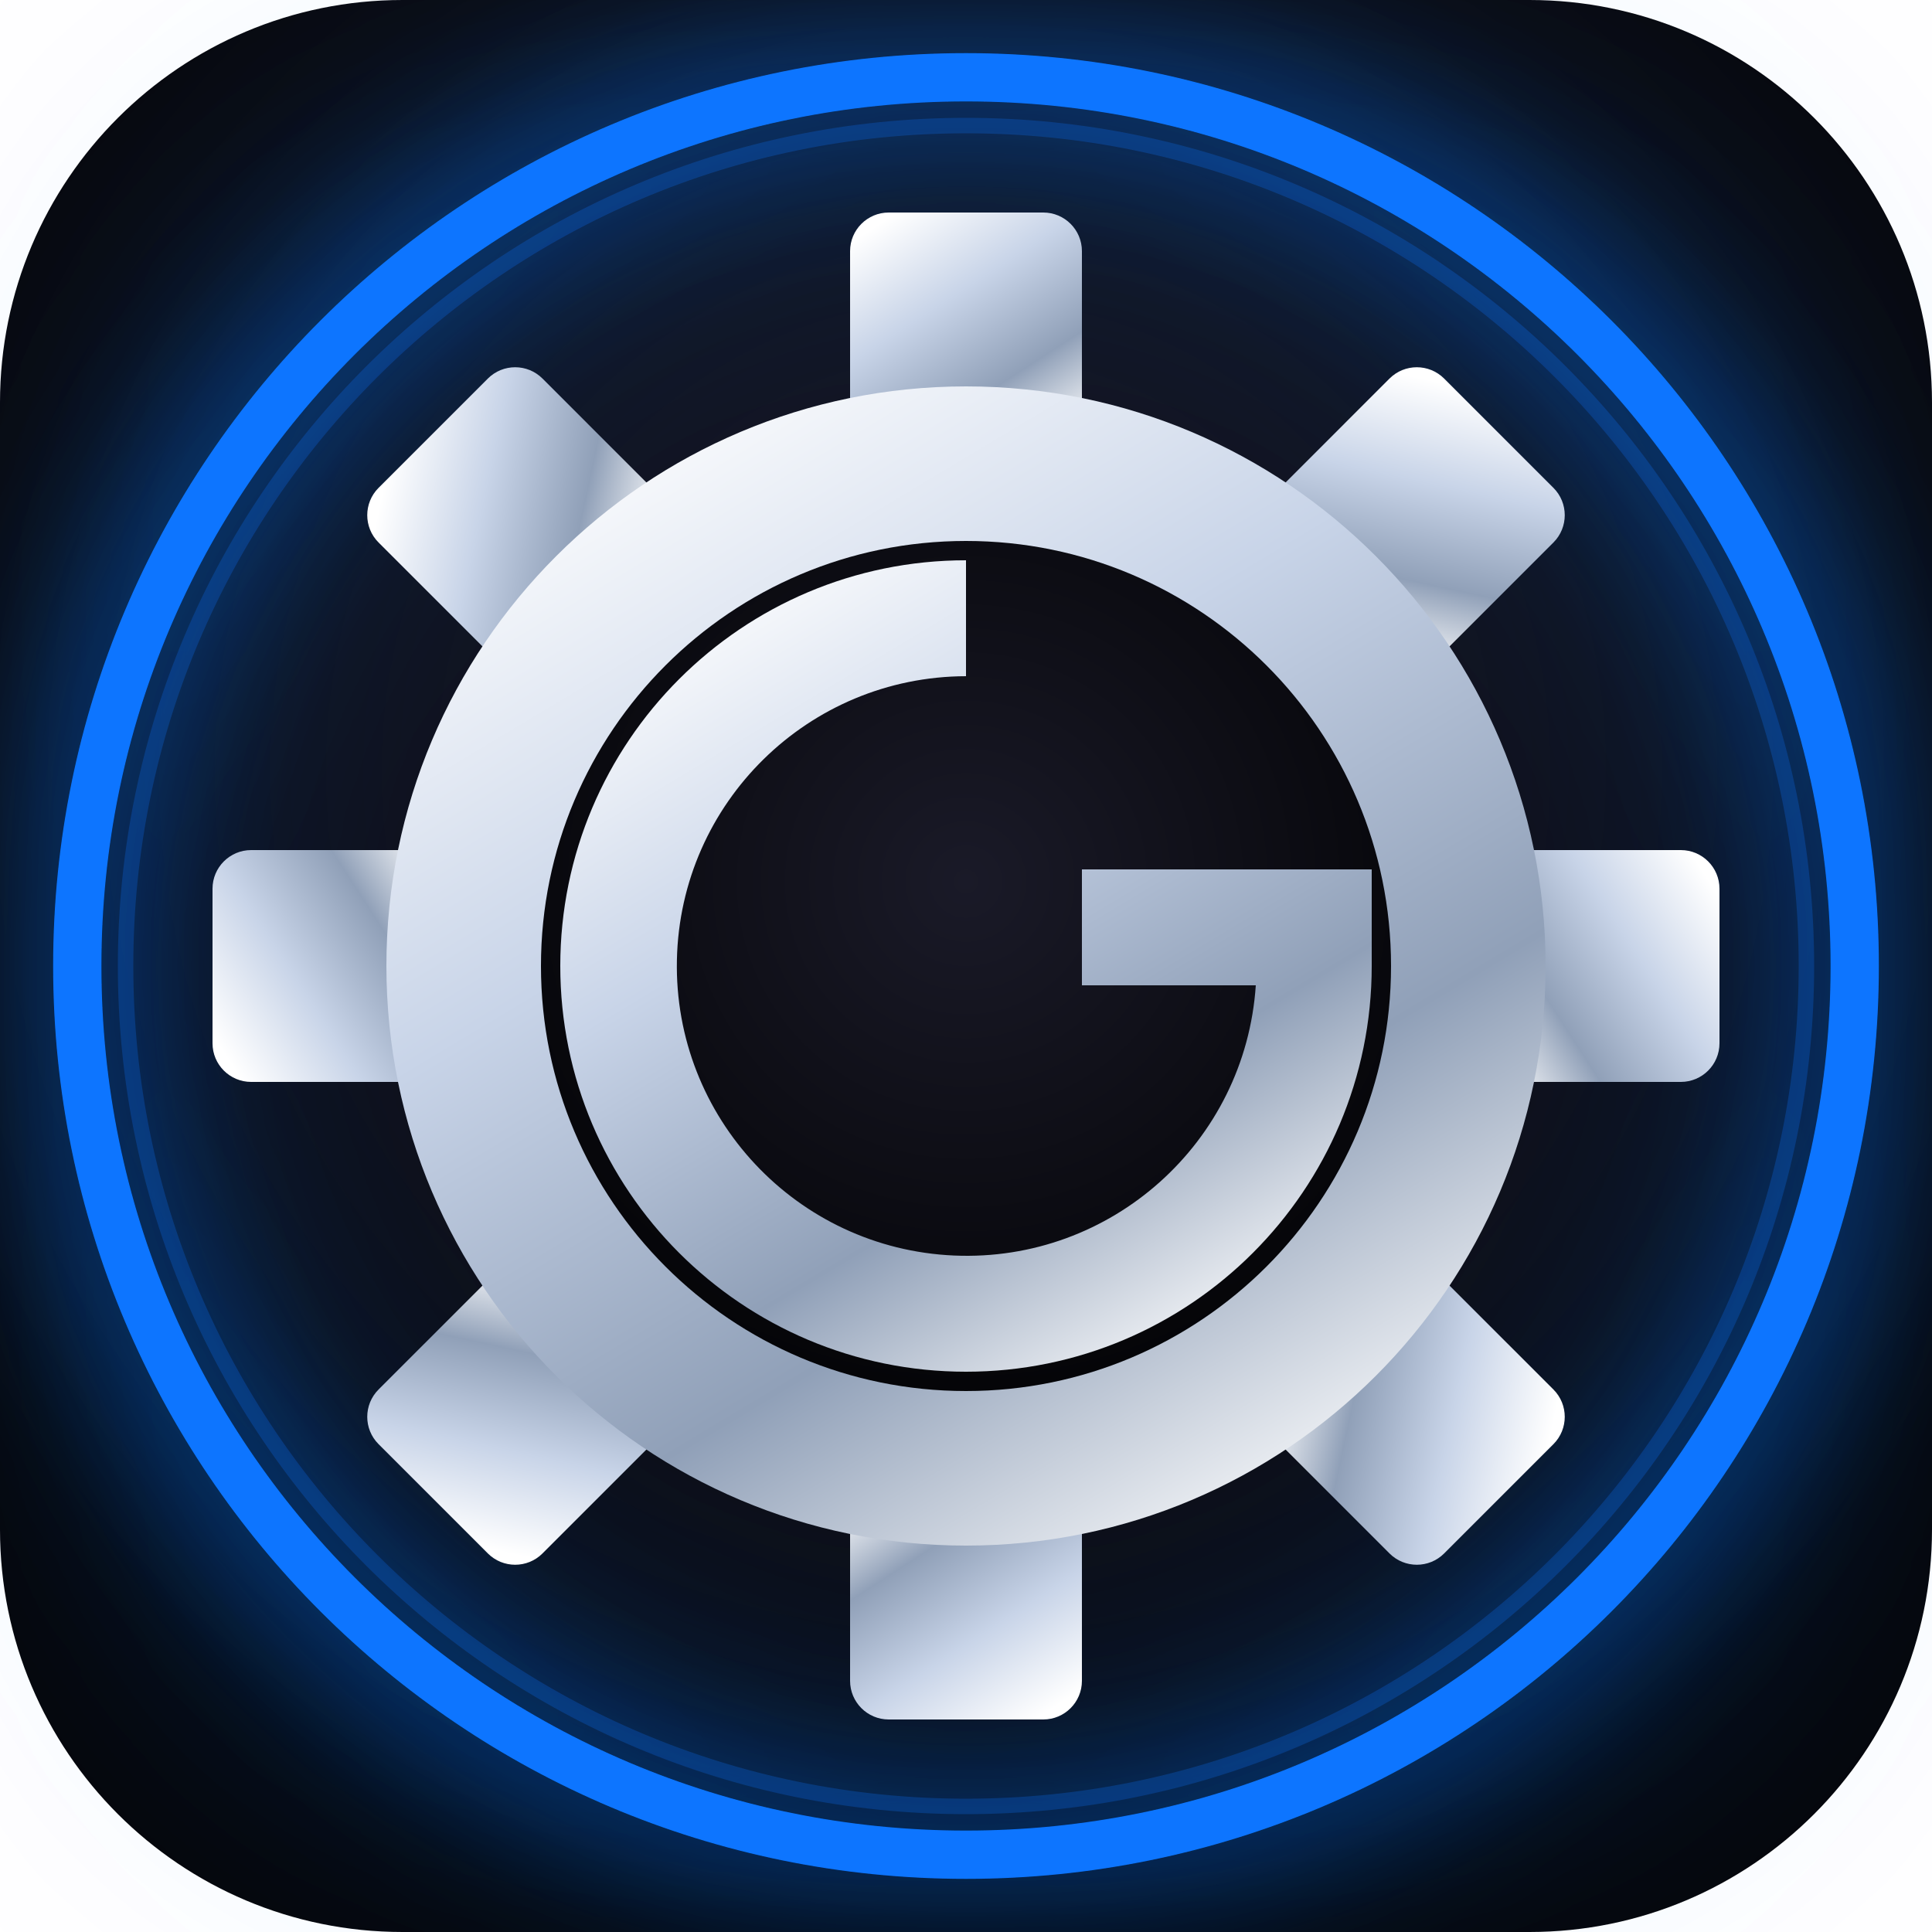
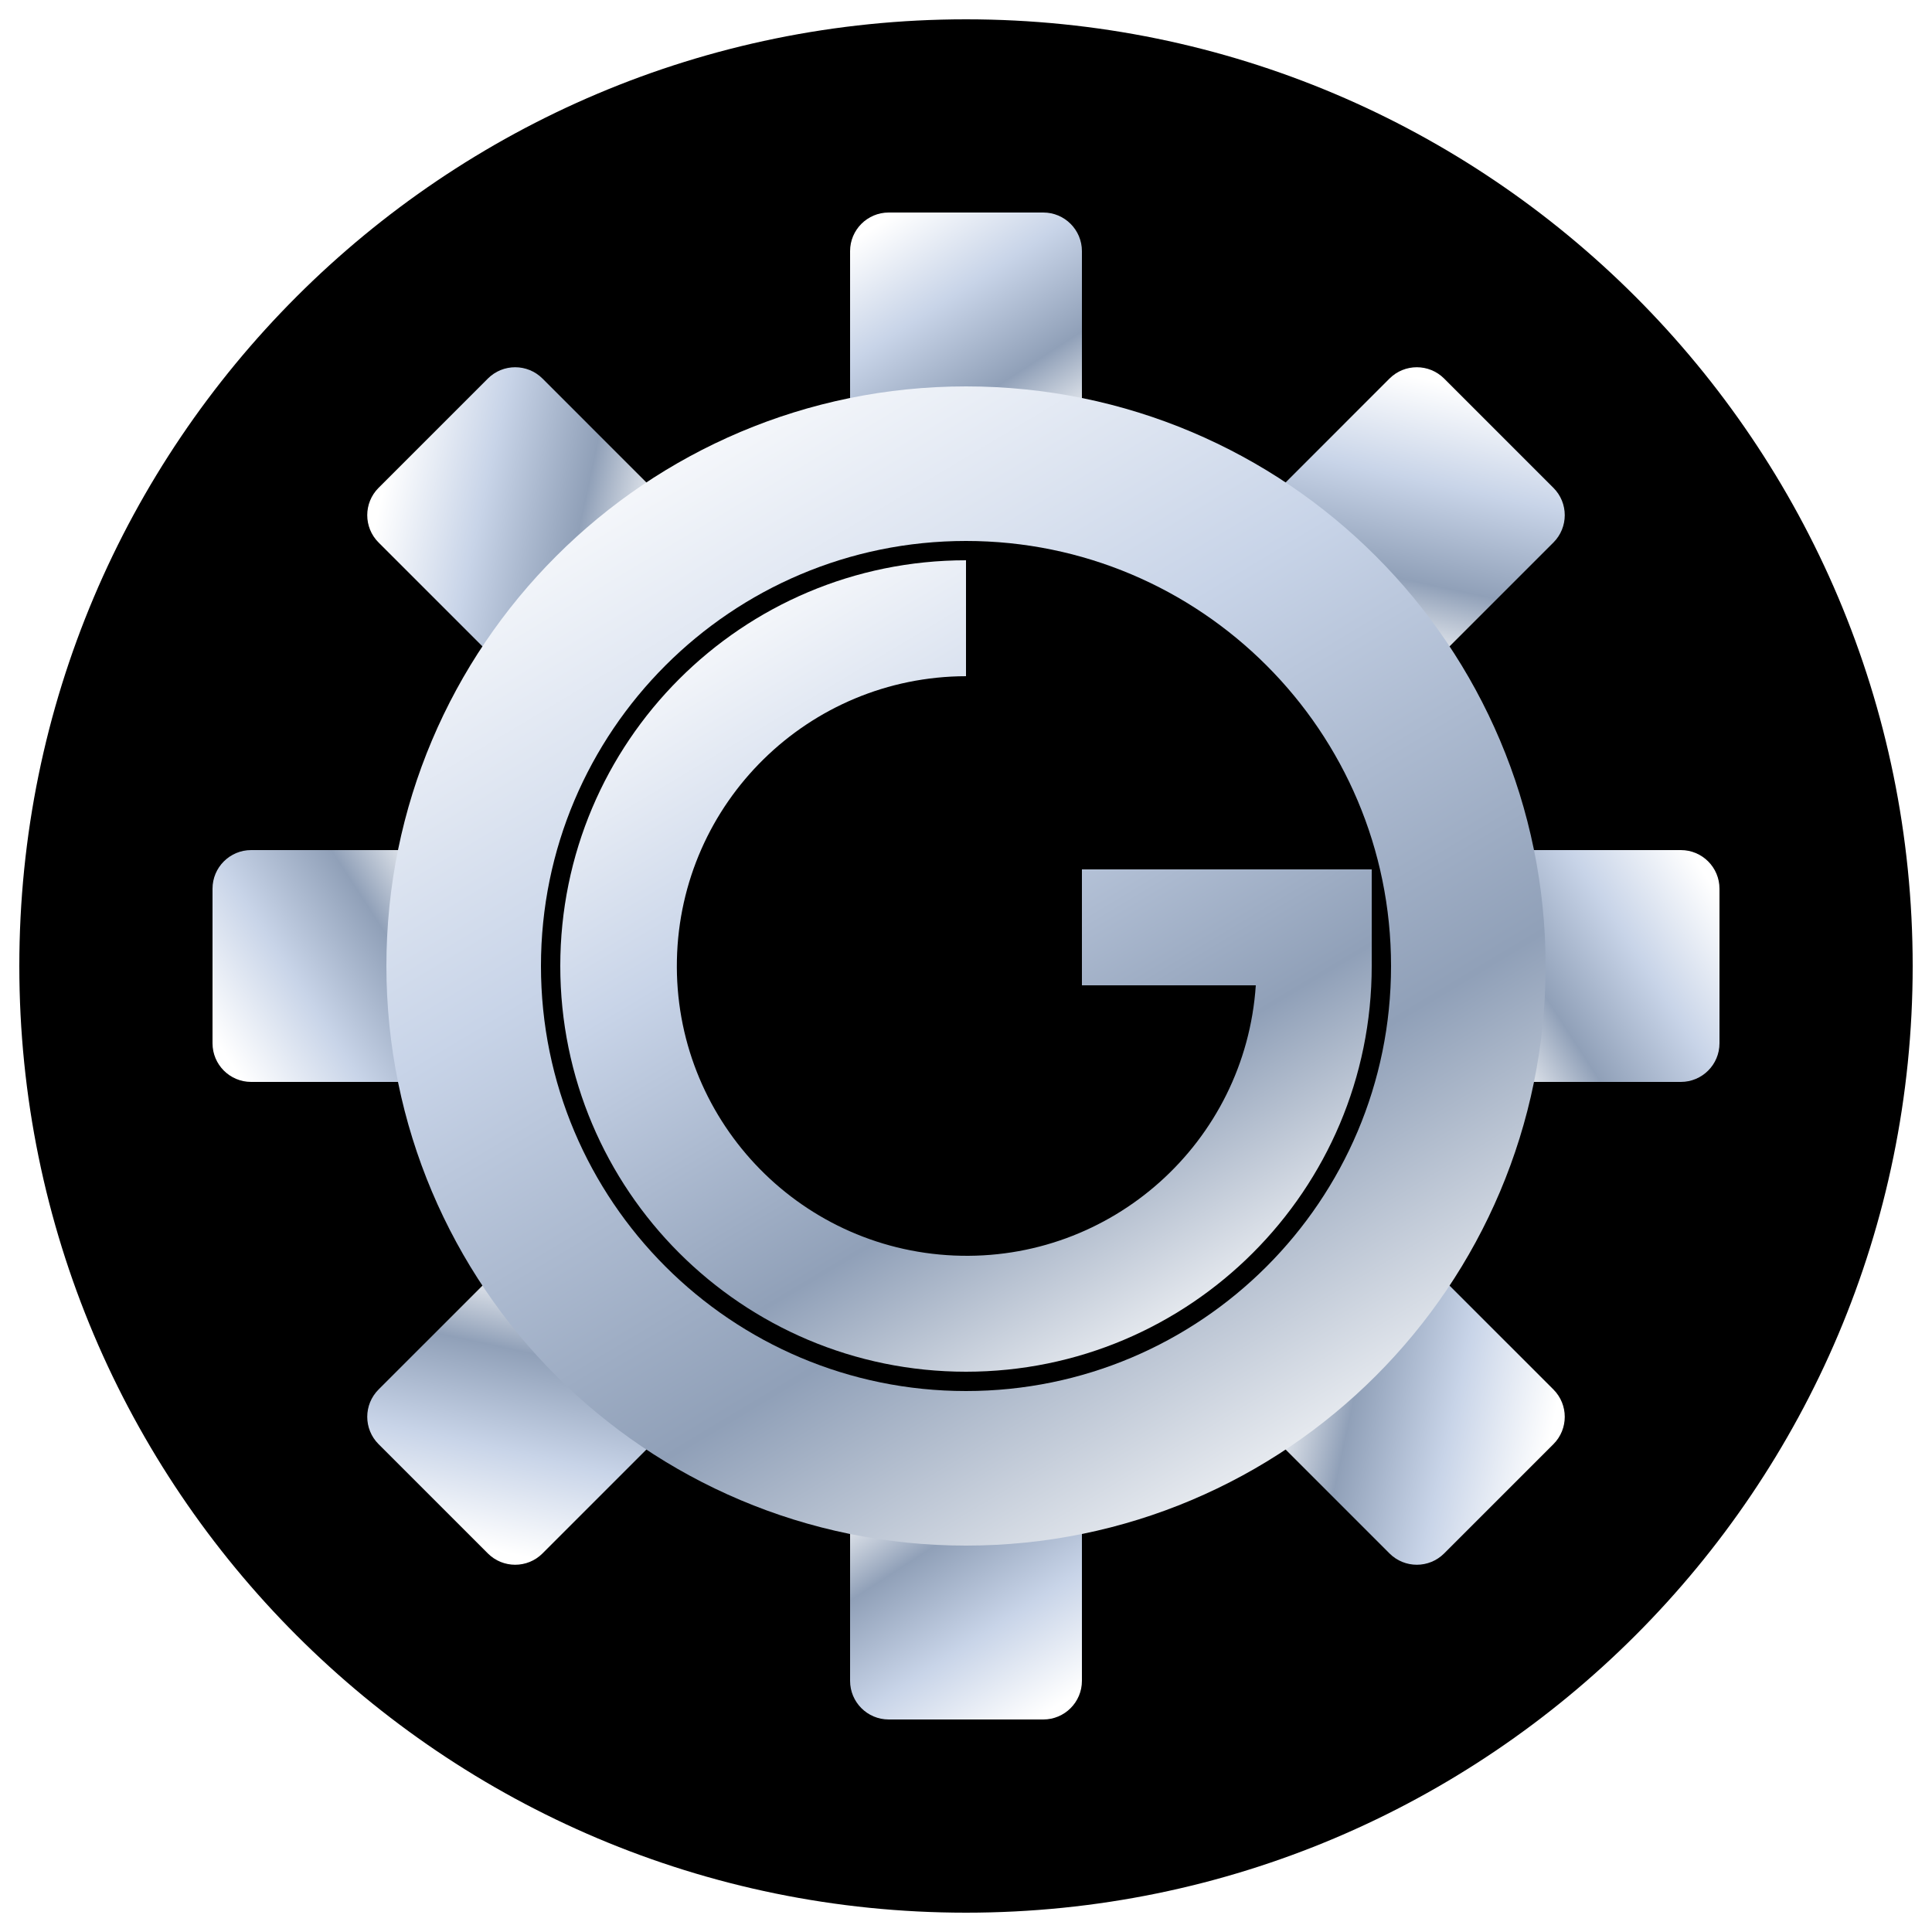
- <svg xmlns="http://www.w3.org/2000/svg" viewBox="0 0 192 192" width="192" height="192">
+ <svg xmlns="http://www.w3.org/2000/svg" viewBox="0 0 100 100" width="100" height="100">
  <defs>
-     <radialGradient id="bg" cx="50%" cy="40%" r="60%">
-       <stop offset="0%" stop-color="#1A1A28" />
-       <stop offset="100%" stop-color="#050508" />
-     </radialGradient>
    <linearGradient id="metal" x1="20%" y1="0%" x2="80%" y2="100%">
      <stop offset="0%" stop-color="#FFFFFF" />
      <stop offset="35%" stop-color="#C8D4E8" />
      <stop offset="70%" stop-color="#90A0B8" />
      <stop offset="100%" stop-color="#FFFFFF" />
    </linearGradient>
-     <filter id="glow" x="-30%" y="-30%" width="160%" height="160%">
-       <feGaussianBlur stdDeviation="4" result="b1" />
-       <feGaussianBlur stdDeviation="9" result="b2" />
-       <feMerge>
-         <feMergeNode in="b2" />
-         <feMergeNode in="b1" />
-         <feMergeNode in="SourceGraphic" />
-       </feMerge>
-     </filter>
  </defs>
-   <rect width="192" height="192" rx="40" fill="url(#bg)" />
-   <g transform="translate(0,0) scale(1.92)">
-     <circle cx="50" cy="50" r="46" stroke="#0D75FF" stroke-width="2.5" fill="none" filter="url(#glow)" />
-     <circle cx="50" cy="50" r="43.5" stroke="rgba(13,117,255,0.25)" stroke-width="0.8" fill="none" />
-     <rect x="44" y="11" width="12" height="13" rx="2" fill="url(#metal)" transform="rotate(0,50,50)" />
-     <rect x="44" y="11" width="12" height="13" rx="2" fill="url(#metal)" transform="rotate(45,50,50)" />
-     <rect x="44" y="11" width="12" height="13" rx="2" fill="url(#metal)" transform="rotate(90,50,50)" />
-     <rect x="44" y="11" width="12" height="13" rx="2" fill="url(#metal)" transform="rotate(135,50,50)" />
-     <rect x="44" y="11" width="12" height="13" rx="2" fill="url(#metal)" transform="rotate(180,50,50)" />
-     <rect x="44" y="11" width="12" height="13" rx="2" fill="url(#metal)" transform="rotate(225,50,50)" />
-     <rect x="44" y="11" width="12" height="13" rx="2" fill="url(#metal)" transform="rotate(270,50,50)" />
-     <rect x="44" y="11" width="12" height="13" rx="2" fill="url(#metal)" transform="rotate(315,50,50)" />
-     <circle cx="50" cy="50" r="30" fill="url(#metal)" />
-     <circle cx="50" cy="50" r="22" fill="url(#bg)" />
-     <path d="M 50 29 A 21 21 0 1 0 71 50 L 71 45 L 56 45 L 56 51 L 65 51 A 15 15 0 1 1 50 35 Z" fill="url(#metal)" />
-   </g>
+   <circle cx="50" cy="50" r="49" fill="#000000" />
+   <rect x="44" y="11" width="12" height="13" rx="2" fill="url(#metal)" transform="rotate(0,50,50)" />
+   <rect x="44" y="11" width="12" height="13" rx="2" fill="url(#metal)" transform="rotate(45,50,50)" />
+   <rect x="44" y="11" width="12" height="13" rx="2" fill="url(#metal)" transform="rotate(90,50,50)" />
+   <rect x="44" y="11" width="12" height="13" rx="2" fill="url(#metal)" transform="rotate(135,50,50)" />
+   <rect x="44" y="11" width="12" height="13" rx="2" fill="url(#metal)" transform="rotate(180,50,50)" />
+   <rect x="44" y="11" width="12" height="13" rx="2" fill="url(#metal)" transform="rotate(225,50,50)" />
+   <rect x="44" y="11" width="12" height="13" rx="2" fill="url(#metal)" transform="rotate(270,50,50)" />
+   <rect x="44" y="11" width="12" height="13" rx="2" fill="url(#metal)" transform="rotate(315,50,50)" />
+   <circle cx="50" cy="50" r="30" fill="url(#metal)" />
+   <circle cx="50" cy="50" r="22" fill="#000000" />
+   <path d="M 50 29 A 21 21 0 1 0 71 50 L 71 45 L 56 45 L 56 51 L 65 51 A 15 15 0 1 1 50 35 Z" fill="url(#metal)" />
</svg>
